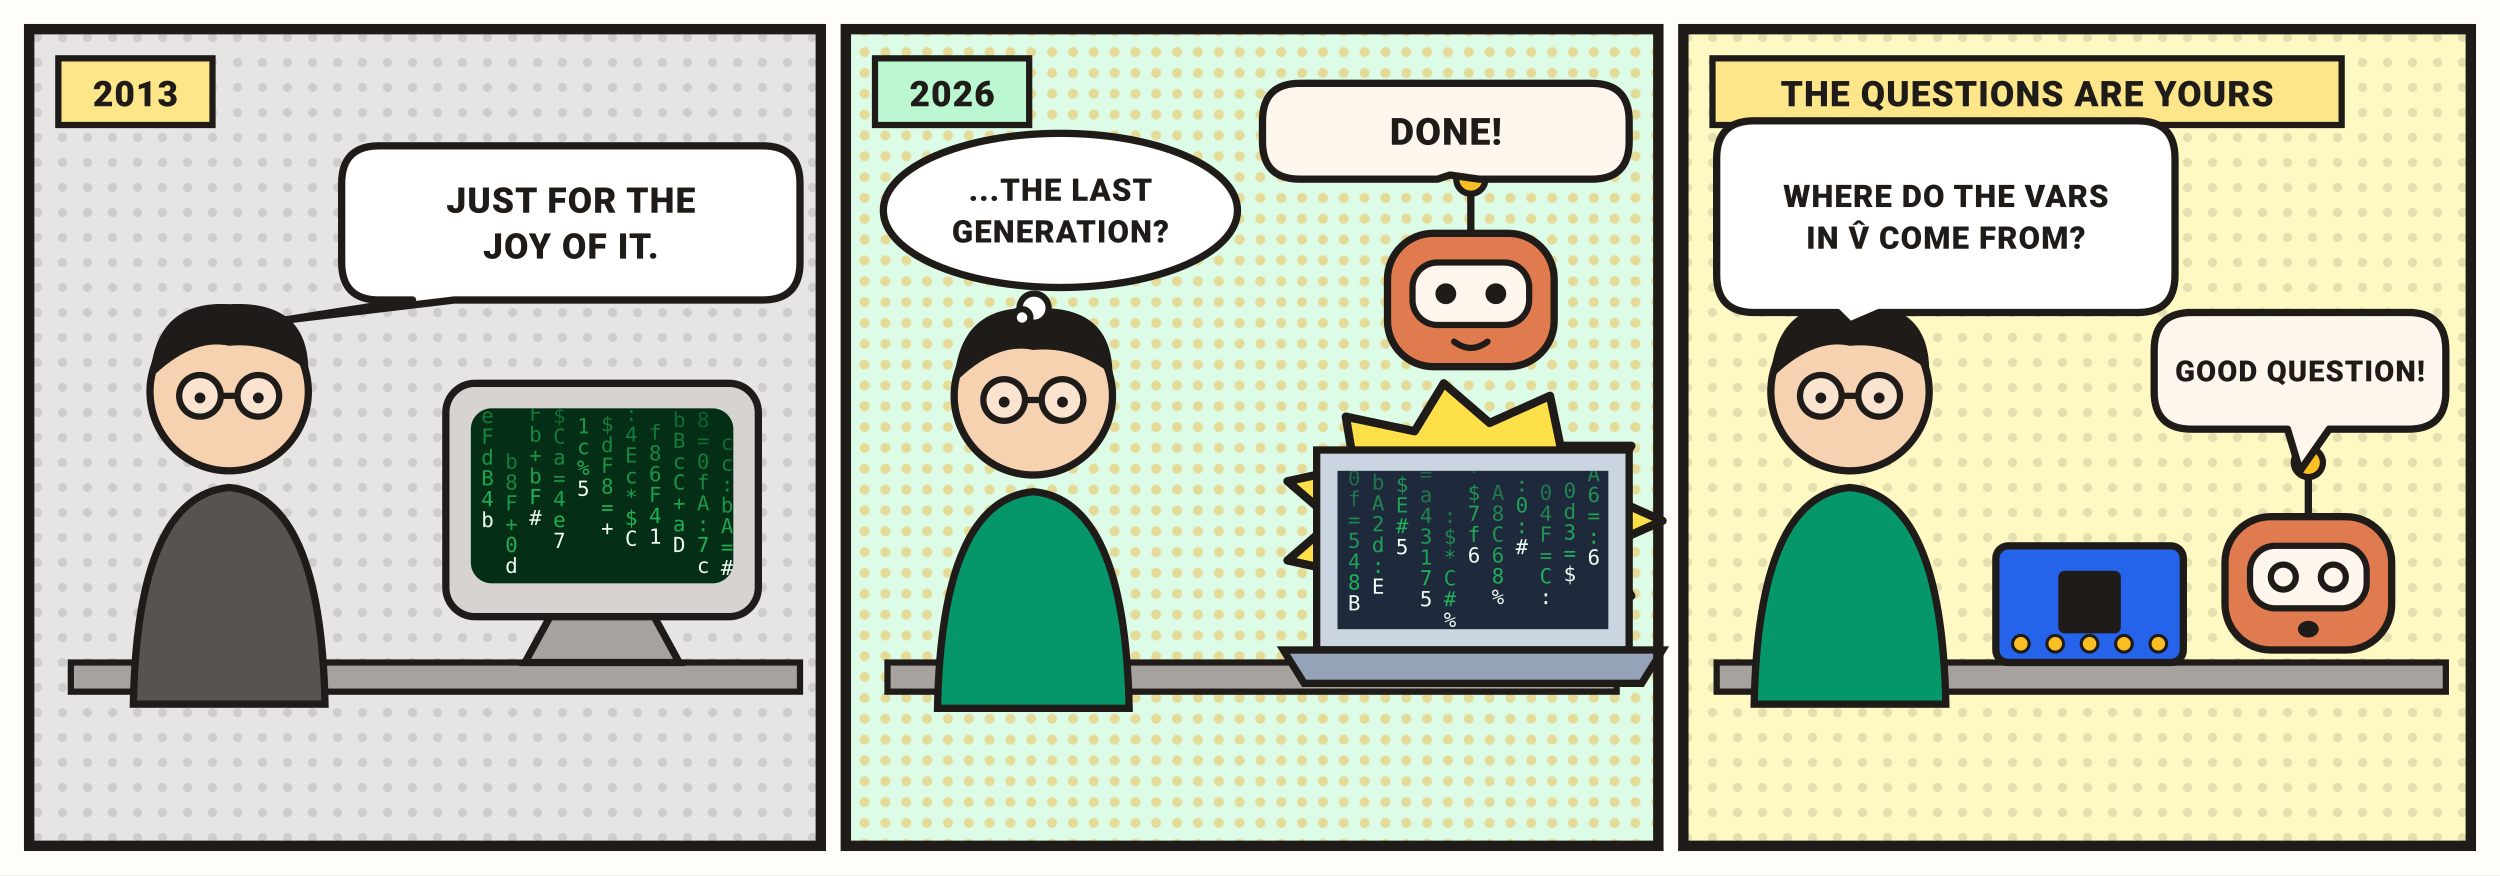
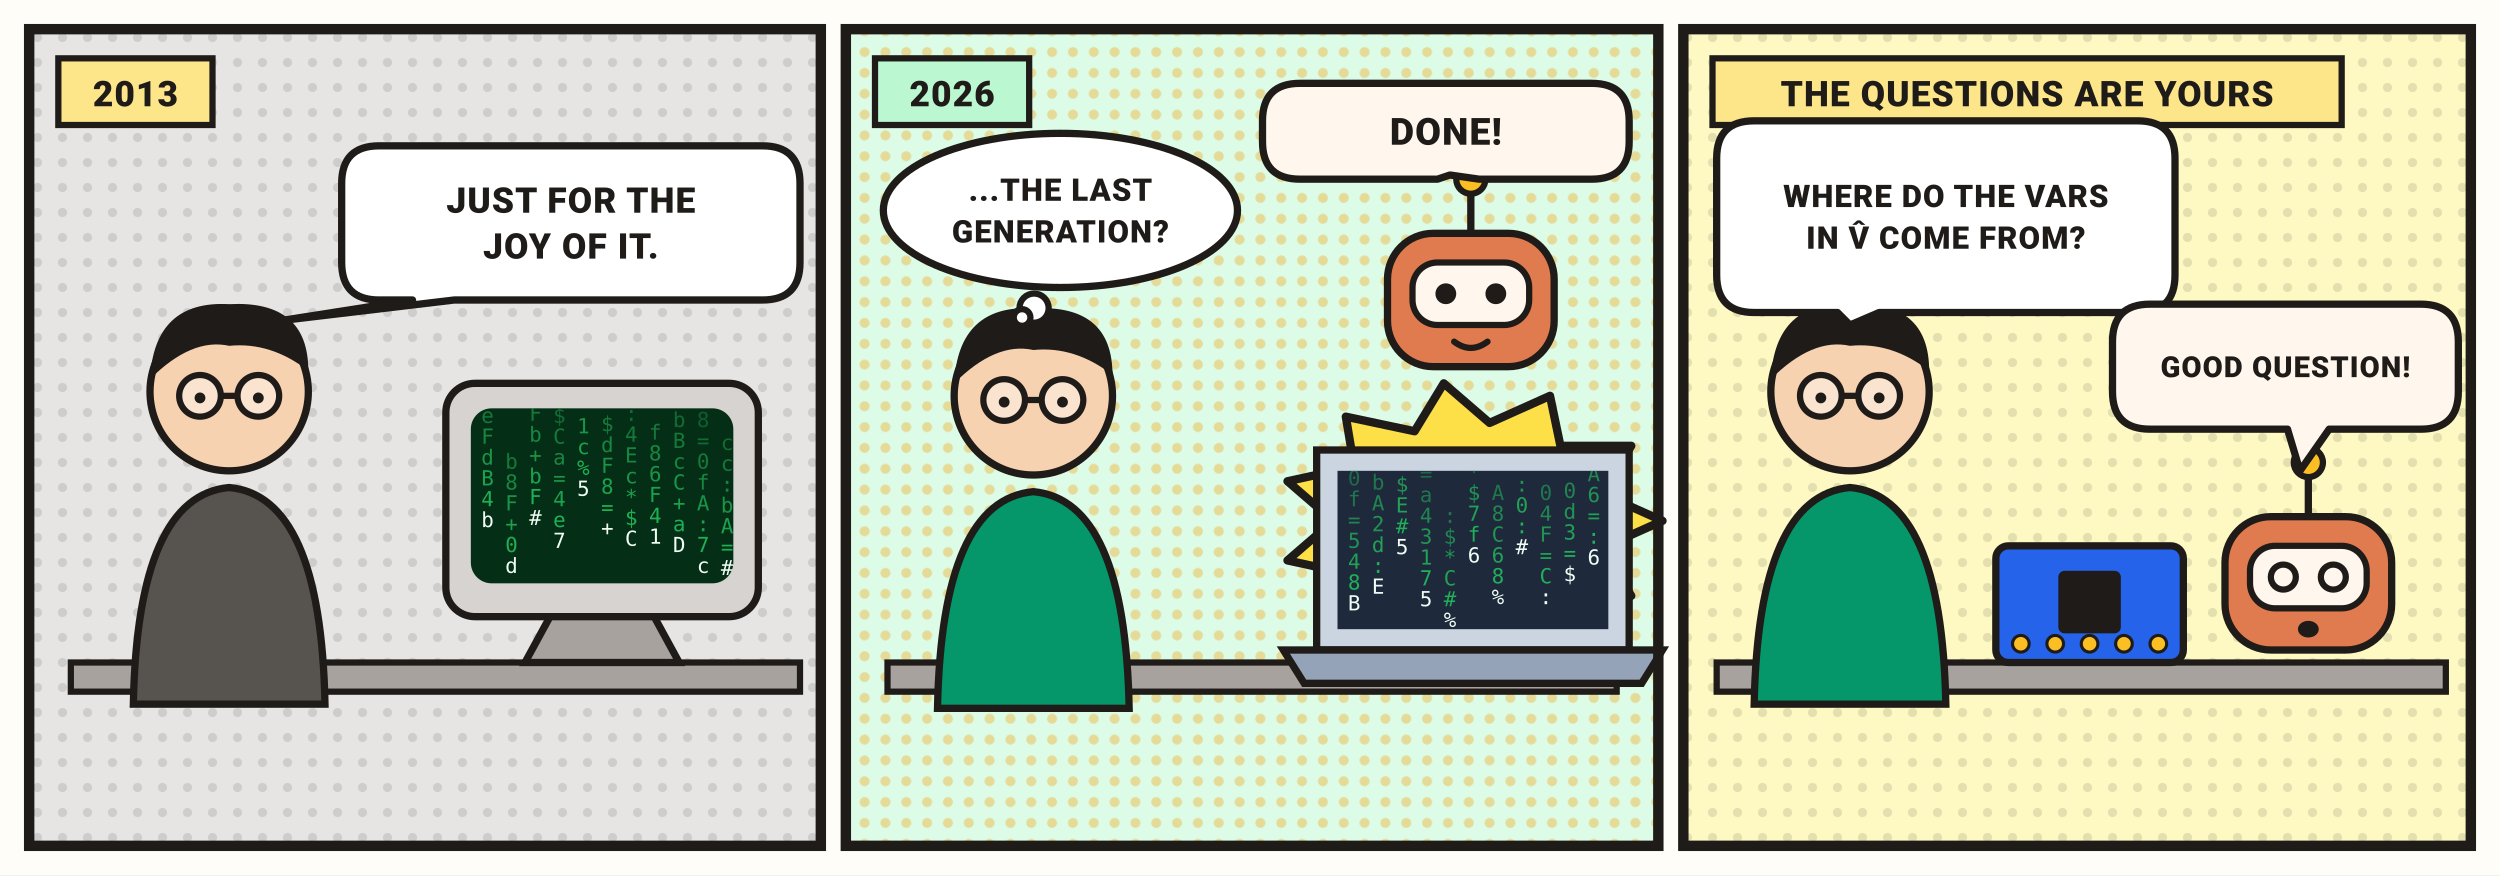
<svg xmlns="http://www.w3.org/2000/svg" viewBox="0 0 1200 420" role="img" aria-label="A comic in three panels. 2013: the maker at an old terminal full of green rain: Just for the joy of it. 2026: the little robot makes the rain on a laptop in a flash, Done!, while the maker wonders ...the last generation?. The questions are yours: at the bench the maker asks Where do the vars in v-hat come from?, and the robot, wide-eyed, says Good question!">
  <defs>
    <pattern id="dots" width="12" height="12" patternUnits="userSpaceOnUse">
      <circle cx="6" cy="6" r="2.2" fill="#1e1b18" fill-opacity="0.12" />
    </pattern>
    <pattern id="hot" width="10" height="10" patternUnits="userSpaceOnUse">
      <circle cx="5" cy="5" r="2.4" fill="#f59e0b" fill-opacity="0.35" />
    </pattern>
  </defs>
  <rect width="1200" height="420" fill="#fffdf7" />
  <rect x="14" y="14" width="380" height="392" fill="#e7e5e4" />
  <rect x="14" y="14" width="380" height="392" fill="url(#dots)" />
  <rect x="406" y="14" width="390" height="392" fill="#dcfce7" />
  <rect x="406" y="14" width="390" height="392" fill="url(#hot)" />
  <rect x="808" y="14" width="378" height="392" fill="#fef9c3" />
  <rect x="808" y="14" width="378" height="392" fill="url(#dots)" />
  <rect x="28" y="28" width="74" height="32" fill="#fde68a" stroke="#1e1b18" stroke-width="3" />
  <text x="65.0" y="51" font-size="17" text-anchor="middle" fill="#1e1b18" font-weight="800" font-family="system-ui, -apple-system, 'Segoe UI', Roboto, sans-serif" letter-spacing="0.5">2013</text>
  <rect x="34" y="318" width="350" height="14" fill="#a8a29e" stroke="#1e1b18" stroke-width="3" />
  <rect x="214" y="184" width="150" height="112" rx="14" fill="#d6d3d1" stroke="#1e1b18" stroke-width="3.5" />
  <rect x="226" y="196" width="126" height="84" rx="10" fill="#052e16" />
  <path d="M264 296 h50 l12 22 h-74 z" fill="#a8a29e" stroke="#1e1b18" stroke-width="3.5" />
  <clipPath id="rain3">
    <rect x="226" y="196" width="126" height="84" />
  </clipPath>
  <g clip-path="url(#rain3)" font-family="ui-monospace, Menlo, monospace" font-size="10">
    <text x="231.0" y="253" fill="#f0fdf4" fill-opacity="1.00">b</text>
    <text x="231.0" y="243" fill="#22c55e" fill-opacity="0.86">4</text>
    <text x="231.0" y="233" fill="#22c55e" fill-opacity="0.77">B</text>
    <text x="231.0" y="223" fill="#22c55e" fill-opacity="0.68">d</text>
    <text x="231.0" y="213" fill="#22c55e" fill-opacity="0.59">F</text>
    <text x="231.0" y="203" fill="#22c55e" fill-opacity="0.50">e</text>
    <text x="242.5" y="275" fill="#f0fdf4" fill-opacity="1.00">d</text>
    <text x="242.5" y="265" fill="#22c55e" fill-opacity="0.86">0</text>
    <text x="242.5" y="255" fill="#22c55e" fill-opacity="0.77">+</text>
    <text x="242.5" y="245" fill="#22c55e" fill-opacity="0.68">F</text>
    <text x="242.5" y="235" fill="#22c55e" fill-opacity="0.59">8</text>
    <text x="242.5" y="225" fill="#22c55e" fill-opacity="0.50">b</text>
    <text x="254.0" y="252" fill="#f0fdf4" fill-opacity="1.00">#</text>
    <text x="254.0" y="242" fill="#22c55e" fill-opacity="0.86">F</text>
    <text x="254.0" y="232" fill="#22c55e" fill-opacity="0.77">b</text>
    <text x="254.0" y="222" fill="#22c55e" fill-opacity="0.68">+</text>
    <text x="254.0" y="212" fill="#22c55e" fill-opacity="0.59">b</text>
    <text x="254.0" y="202" fill="#22c55e" fill-opacity="0.50">F</text>
    <text x="265.5" y="263" fill="#f0fdf4" fill-opacity="1.00">7</text>
    <text x="265.5" y="253" fill="#22c55e" fill-opacity="0.86">e</text>
    <text x="265.5" y="243" fill="#22c55e" fill-opacity="0.77">4</text>
    <text x="265.5" y="233" fill="#22c55e" fill-opacity="0.68">=</text>
    <text x="265.5" y="223" fill="#22c55e" fill-opacity="0.59">a</text>
    <text x="265.5" y="213" fill="#22c55e" fill-opacity="0.50">C</text>
    <text x="265.5" y="203" fill="#22c55e" fill-opacity="0.41">$</text>
    <text x="277.0" y="238" fill="#f0fdf4" fill-opacity="1.00">5</text>
    <text x="277.0" y="228" fill="#22c55e" fill-opacity="0.86">%</text>
    <text x="277.0" y="218" fill="#22c55e" fill-opacity="0.77">c</text>
    <text x="277.0" y="208" fill="#22c55e" fill-opacity="0.68">1</text>
    <text x="288.5" y="257" fill="#f0fdf4" fill-opacity="1.00">+</text>
    <text x="288.5" y="247" fill="#22c55e" fill-opacity="0.86">=</text>
    <text x="288.5" y="237" fill="#22c55e" fill-opacity="0.77">8</text>
    <text x="288.5" y="227" fill="#22c55e" fill-opacity="0.68">F</text>
    <text x="288.5" y="217" fill="#22c55e" fill-opacity="0.59">d</text>
    <text x="288.5" y="207" fill="#22c55e" fill-opacity="0.50">$</text>
    <text x="300.0" y="262" fill="#f0fdf4" fill-opacity="1.00">C</text>
    <text x="300.0" y="252" fill="#22c55e" fill-opacity="0.86">$</text>
    <text x="300.0" y="242" fill="#22c55e" fill-opacity="0.77">*</text>
    <text x="300.0" y="232" fill="#22c55e" fill-opacity="0.68">c</text>
    <text x="300.0" y="222" fill="#22c55e" fill-opacity="0.59">E</text>
    <text x="300.0" y="212" fill="#22c55e" fill-opacity="0.50">4</text>
    <text x="300.0" y="202" fill="#22c55e" fill-opacity="0.41">:</text>
    <text x="311.5" y="261" fill="#f0fdf4" fill-opacity="1.00">1</text>
    <text x="311.5" y="251" fill="#22c55e" fill-opacity="0.86">4</text>
    <text x="311.5" y="241" fill="#22c55e" fill-opacity="0.77">F</text>
    <text x="311.5" y="231" fill="#22c55e" fill-opacity="0.68">6</text>
    <text x="311.5" y="221" fill="#22c55e" fill-opacity="0.59">8</text>
    <text x="311.5" y="211" fill="#22c55e" fill-opacity="0.50">f</text>
    <text x="323.0" y="265" fill="#f0fdf4" fill-opacity="1.00">D</text>
    <text x="323.0" y="255" fill="#22c55e" fill-opacity="0.86">a</text>
    <text x="323.0" y="245" fill="#22c55e" fill-opacity="0.77">+</text>
    <text x="323.0" y="235" fill="#22c55e" fill-opacity="0.68">C</text>
    <text x="323.0" y="225" fill="#22c55e" fill-opacity="0.59">c</text>
    <text x="323.0" y="215" fill="#22c55e" fill-opacity="0.50">B</text>
    <text x="323.0" y="205" fill="#22c55e" fill-opacity="0.41">b</text>
    <text x="334.5" y="275" fill="#f0fdf4" fill-opacity="1.00">c</text>
    <text x="334.5" y="265" fill="#22c55e" fill-opacity="0.86">7</text>
    <text x="334.5" y="255" fill="#22c55e" fill-opacity="0.77">:</text>
    <text x="334.5" y="245" fill="#22c55e" fill-opacity="0.68">A</text>
    <text x="334.5" y="235" fill="#22c55e" fill-opacity="0.59">f</text>
    <text x="334.5" y="225" fill="#22c55e" fill-opacity="0.50">0</text>
    <text x="334.5" y="215" fill="#22c55e" fill-opacity="0.41">=</text>
    <text x="334.5" y="205" fill="#22c55e" fill-opacity="0.32">8</text>
    <text x="346.0" y="276" fill="#f0fdf4" fill-opacity="1.00">#</text>
    <text x="346.0" y="266" fill="#22c55e" fill-opacity="0.86">=</text>
    <text x="346.0" y="256" fill="#22c55e" fill-opacity="0.77">A</text>
    <text x="346.0" y="246" fill="#22c55e" fill-opacity="0.68">b</text>
    <text x="346.0" y="236" fill="#22c55e" fill-opacity="0.59">:</text>
    <text x="346.0" y="226" fill="#22c55e" fill-opacity="0.50">c</text>
    <text x="346.0" y="216" fill="#22c55e" fill-opacity="0.41">c</text>
  </g>
  <path d="M64 338 Q66 238 110 234 Q154 238 156 338 Z" fill="#57534e" stroke="#1e1b18" stroke-width="3.5" />
  <circle cx="110" cy="188" r="38" fill="#f6d2b0" stroke="#1e1b18" stroke-width="3.5" />
  <path d="M72 182 Q74 144 110 146 Q148 144 148 178 Q130 164 110 166 Q92 162 72 182 Z" fill="#1e1b18" />
  <circle cx="96" cy="190" r="10" fill="#fff" fill-opacity="0.4" stroke="#1e1b18" stroke-width="3" />
  <circle cx="124" cy="190" r="10" fill="#fff" fill-opacity="0.4" stroke="#1e1b18" stroke-width="3" />
  <path d="M106 190h8" stroke="#1e1b18" stroke-width="3" />
  <circle cx="96" cy="191" r="2.6" fill="#1e1b18" />
  <circle cx="124" cy="191" r="2.6" fill="#1e1b18" />
  <path d="M182 70 H366 Q384 70 384 88 V126 Q384 144 366 144 H218 L134 154 L198 144 H182 Q164 144 164 126 V88 Q164 70 182 70 Z" fill="#fff" stroke="#1e1b18" stroke-width="3.5" stroke-linejoin="round" />
  <text x="274.0" y="102.12" font-size="17" text-anchor="middle" fill="#1e1b18" font-weight="800" font-family="system-ui, -apple-system, 'Segoe UI', Roboto, sans-serif" letter-spacing="0.5">JUST FOR THE</text>
  <text x="274.0" y="124.12" font-size="17" text-anchor="middle" fill="#1e1b18" font-weight="800" font-family="system-ui, -apple-system, 'Segoe UI', Roboto, sans-serif" letter-spacing="0.5">JOY OF IT.</text>
  <rect x="420" y="28" width="74" height="32" fill="#bbf7d0" stroke="#1e1b18" stroke-width="3" />
  <text x="457.0" y="51" font-size="17" text-anchor="middle" fill="#1e1b18" font-weight="800" font-family="system-ui, -apple-system, 'Segoe UI', Roboto, sans-serif" letter-spacing="0.5">2026</text>
  <rect x="426" y="318" width="350" height="14" fill="#a8a29e" stroke="#1e1b18" stroke-width="3" />
  <polygon points="798,250 769,263 783,286 749,286 744,310 715,297 693,316 679,293 646,300 650,276 618,269 640,250 618,231 650,224 646,200 679,207 693,184 715,203 744,190 749,214 783,214 769,237" fill="#fde047" stroke="#1e1b18" stroke-width="4" stroke-linejoin="round" />
  <path d="M632 216 h150 v96 h-150 z" fill="#cbd5e1" stroke="#1e1b18" stroke-width="3.5" />
  <rect x="642" y="226" width="130" height="76" fill="#1e293b" />
  <path d="M616 312 h182 l-10 16 h-162 z" fill="#94a3b8" stroke="#1e1b18" stroke-width="3.5" />
  <clipPath id="rain9">
    <rect x="642" y="226" width="130" height="76" />
  </clipPath>
  <g clip-path="url(#rain9)" font-family="ui-monospace, Menlo, monospace" font-size="10">
    <text x="647.0" y="293" fill="#f0fdf4" fill-opacity="1.00">B</text>
    <text x="647.0" y="283" fill="#22c55e" fill-opacity="0.86">8</text>
    <text x="647.0" y="273" fill="#22c55e" fill-opacity="0.77">4</text>
    <text x="647.0" y="263" fill="#22c55e" fill-opacity="0.68">5</text>
    <text x="647.0" y="253" fill="#22c55e" fill-opacity="0.59">=</text>
    <text x="647.0" y="243" fill="#22c55e" fill-opacity="0.50">f</text>
    <text x="647.0" y="233" fill="#22c55e" fill-opacity="0.41">0</text>
    <text x="658.5" y="285" fill="#f0fdf4" fill-opacity="1.00">E</text>
    <text x="658.5" y="275" fill="#22c55e" fill-opacity="0.86">:</text>
    <text x="658.5" y="265" fill="#22c55e" fill-opacity="0.77">d</text>
    <text x="658.5" y="255" fill="#22c55e" fill-opacity="0.68">2</text>
    <text x="658.5" y="245" fill="#22c55e" fill-opacity="0.59">A</text>
    <text x="658.5" y="235" fill="#22c55e" fill-opacity="0.50">b</text>
    <text x="670.0" y="266" fill="#f0fdf4" fill-opacity="1.00">5</text>
    <text x="670.0" y="256" fill="#22c55e" fill-opacity="0.86">#</text>
    <text x="670.0" y="246" fill="#22c55e" fill-opacity="0.77">E</text>
    <text x="670.0" y="236" fill="#22c55e" fill-opacity="0.68">$</text>
    <text x="681.5" y="291" fill="#f0fdf4" fill-opacity="1.00">5</text>
    <text x="681.5" y="281" fill="#22c55e" fill-opacity="0.86">7</text>
    <text x="681.5" y="271" fill="#22c55e" fill-opacity="0.77">1</text>
    <text x="681.5" y="261" fill="#22c55e" fill-opacity="0.68">3</text>
    <text x="681.5" y="251" fill="#22c55e" fill-opacity="0.59">4</text>
    <text x="681.5" y="241" fill="#22c55e" fill-opacity="0.50">a</text>
    <text x="681.5" y="231" fill="#22c55e" fill-opacity="0.41">=</text>
    <text x="693.0" y="301" fill="#f0fdf4" fill-opacity="1.00">%</text>
    <text x="693.0" y="291" fill="#22c55e" fill-opacity="0.86">#</text>
    <text x="693.0" y="281" fill="#22c55e" fill-opacity="0.77">C</text>
    <text x="693.0" y="271" fill="#22c55e" fill-opacity="0.68">*</text>
    <text x="693.0" y="261" fill="#22c55e" fill-opacity="0.59">$</text>
    <text x="693.0" y="251" fill="#22c55e" fill-opacity="0.50">:</text>
    <text x="704.5" y="270" fill="#f0fdf4" fill-opacity="1.00">6</text>
    <text x="704.5" y="260" fill="#22c55e" fill-opacity="0.86">f</text>
    <text x="704.5" y="250" fill="#22c55e" fill-opacity="0.77">7</text>
    <text x="704.5" y="240" fill="#22c55e" fill-opacity="0.68">$</text>
    <text x="704.5" y="230" fill="#22c55e" fill-opacity="0.59">*</text>
    <text x="716.0" y="290" fill="#f0fdf4" fill-opacity="1.00">%</text>
    <text x="716.0" y="280" fill="#22c55e" fill-opacity="0.86">8</text>
    <text x="716.0" y="270" fill="#22c55e" fill-opacity="0.77">6</text>
    <text x="716.0" y="260" fill="#22c55e" fill-opacity="0.68">C</text>
    <text x="716.0" y="250" fill="#22c55e" fill-opacity="0.59">8</text>
    <text x="716.0" y="240" fill="#22c55e" fill-opacity="0.50">A</text>
    <text x="727.5" y="266" fill="#f0fdf4" fill-opacity="1.00">#</text>
    <text x="727.5" y="256" fill="#22c55e" fill-opacity="0.86">:</text>
    <text x="727.5" y="246" fill="#22c55e" fill-opacity="0.77">0</text>
    <text x="727.5" y="236" fill="#22c55e" fill-opacity="0.68">:</text>
    <text x="739.0" y="290" fill="#f0fdf4" fill-opacity="1.00">:</text>
    <text x="739.0" y="280" fill="#22c55e" fill-opacity="0.86">C</text>
    <text x="739.0" y="270" fill="#22c55e" fill-opacity="0.77">=</text>
    <text x="739.0" y="260" fill="#22c55e" fill-opacity="0.68">F</text>
    <text x="739.0" y="250" fill="#22c55e" fill-opacity="0.59">4</text>
    <text x="739.0" y="240" fill="#22c55e" fill-opacity="0.50">0</text>
    <text x="750.5" y="279" fill="#f0fdf4" fill-opacity="1.00">$</text>
    <text x="750.5" y="269" fill="#22c55e" fill-opacity="0.86">=</text>
    <text x="750.5" y="259" fill="#22c55e" fill-opacity="0.77">3</text>
    <text x="750.5" y="249" fill="#22c55e" fill-opacity="0.68">d</text>
    <text x="750.5" y="239" fill="#22c55e" fill-opacity="0.59">0</text>
    <text x="762.0" y="271" fill="#f0fdf4" fill-opacity="1.00">6</text>
    <text x="762.0" y="261" fill="#22c55e" fill-opacity="0.86">:</text>
    <text x="762.0" y="251" fill="#22c55e" fill-opacity="0.77">=</text>
    <text x="762.0" y="241" fill="#22c55e" fill-opacity="0.68">6</text>
    <text x="762.0" y="231" fill="#22c55e" fill-opacity="0.59">A</text>
  </g>
  <line x1="706" y1="90" x2="706" y2="112" stroke="#1e1b18" stroke-width="3.5" />
  <circle cx="706" cy="86" r="7" fill="#fbbf24" stroke="#1e1b18" stroke-width="3" />
  <rect x="666" y="112" width="80" height="64" rx="22" fill="#e07a4f" stroke="#1e1b18" stroke-width="3.5" />
  <rect x="678" y="126" width="56" height="30" rx="12" fill="#fff7ed" stroke="#1e1b18" stroke-width="3" />
  <circle cx="694" cy="141" r="5" fill="#1e1b18" />
  <circle cx="718" cy="141" r="5" fill="#1e1b18" />
  <path d="M698 164 Q706 170 714 164" fill="none" stroke="#1e1b18" stroke-width="3" stroke-linecap="round" />
  <path d="M624 40 H764 Q782 40 782 58 V68 Q782 86 764 86 H710 L696 84 L690 86 H624 Q606 86 606 68 V58 Q606 40 624 40 Z" fill="#fff7ed" stroke="#1e1b18" stroke-width="3.5" stroke-linejoin="round" />
  <text x="694.0" y="69.48" font-size="18" text-anchor="middle" fill="#1e1b18" font-weight="800" font-family="system-ui, -apple-system, 'Segoe UI', Roboto, sans-serif" letter-spacing="0.5">DONE!</text>
  <path d="M450 340 Q452 240 496 236 Q540 240 542 340 Z" fill="#059669" stroke="#1e1b18" stroke-width="3.5" />
  <circle cx="496" cy="190" r="38" fill="#f6d2b0" stroke="#1e1b18" stroke-width="3.5" />
  <path d="M458 184 Q460 146 496 148 Q534 146 534 180 Q516 166 496 168 Q478 164 458 184 Z" fill="#1e1b18" />
  <circle cx="482" cy="192" r="10" fill="#fff" fill-opacity="0.4" stroke="#1e1b18" stroke-width="3" />
  <circle cx="510" cy="192" r="10" fill="#fff" fill-opacity="0.4" stroke="#1e1b18" stroke-width="3" />
  <path d="M492 192h8" stroke="#1e1b18" stroke-width="3" />
  <circle cx="482" cy="193" r="2.6" fill="#1e1b18" />
  <circle cx="510" cy="193" r="2.6" fill="#1e1b18" />
  <ellipse cx="509.0" cy="101.0" rx="85.0" ry="37.0" fill="#fff" stroke="#1e1b18" stroke-width="3.5" />
  <circle cx="496.35" cy="147.9" r="7" fill="#fff" stroke="#1e1b18" stroke-width="3" />
  <circle cx="490.6" cy="152.4" r="4" fill="#fff" stroke="#1e1b18" stroke-width="3" />
  <text x="509.0" y="96.4" font-size="15" text-anchor="middle" fill="#1e1b18" font-weight="800" font-family="system-ui, -apple-system, 'Segoe UI', Roboto, sans-serif" letter-spacing="0.5">...THE LAST</text>
  <text x="509.0" y="116.4" font-size="15" text-anchor="middle" fill="#1e1b18" font-weight="800" font-family="system-ui, -apple-system, 'Segoe UI', Roboto, sans-serif" letter-spacing="0.5">GENERATION?</text>
  <rect x="822" y="28" width="302" height="32" fill="#fde68a" stroke="#1e1b18" stroke-width="3" />
  <text x="973.0" y="51" font-size="17" text-anchor="middle" fill="#1e1b18" font-weight="800" font-family="system-ui, -apple-system, 'Segoe UI', Roboto, sans-serif" letter-spacing="0.5">THE QUESTIONS ARE YOURS</text>
  <rect x="824" y="318" width="350" height="14" fill="#a8a29e" stroke="#1e1b18" stroke-width="3" />
  <rect x="958" y="262" width="90" height="56" rx="6" fill="#2563eb" stroke="#1e1b18" stroke-width="3.5" />
  <rect x="988.0" y="274" width="30" height="30" rx="3" fill="#1e1b18" />
  <circle cx="970.0" cy="309" r="4" fill="#fbbf24" stroke="#1e1b18" stroke-width="1.5" />
  <circle cx="986.5" cy="309" r="4" fill="#fbbf24" stroke="#1e1b18" stroke-width="1.5" />
  <circle cx="1003.0" cy="309" r="4" fill="#fbbf24" stroke="#1e1b18" stroke-width="1.5" />
  <circle cx="1019.5" cy="309" r="4" fill="#fbbf24" stroke="#1e1b18" stroke-width="1.5" />
  <circle cx="1036.0" cy="309" r="4" fill="#fbbf24" stroke="#1e1b18" stroke-width="1.5" />
  <path d="M842 338 Q844 238 888 234 Q932 238 934 338 Z" fill="#059669" stroke="#1e1b18" stroke-width="3.5" />
  <circle cx="888" cy="188" r="38" fill="#f6d2b0" stroke="#1e1b18" stroke-width="3.5" />
  <path d="M850 182 Q852 144 888 146 Q926 144 926 178 Q908 164 888 166 Q870 162 850 182 Z" fill="#1e1b18" />
  <circle cx="874" cy="190" r="10" fill="#fff" fill-opacity="0.4" stroke="#1e1b18" stroke-width="3" />
  <circle cx="902" cy="190" r="10" fill="#fff" fill-opacity="0.4" stroke="#1e1b18" stroke-width="3" />
  <path d="M884 190h8" stroke="#1e1b18" stroke-width="3" />
  <circle cx="874" cy="191" r="2.6" fill="#1e1b18" />
  <circle cx="902" cy="191" r="2.6" fill="#1e1b18" />
  <line x1="1108" y1="226" x2="1108" y2="248" stroke="#1e1b18" stroke-width="3.5" />
  <circle cx="1108" cy="222" r="7" fill="#fbbf24" stroke="#1e1b18" stroke-width="3" />
  <rect x="1068" y="248" width="80" height="64" rx="22" fill="#e07a4f" stroke="#1e1b18" stroke-width="3.5" />
  <rect x="1080" y="262" width="56" height="30" rx="12" fill="#fff7ed" stroke="#1e1b18" stroke-width="3" />
  <circle cx="1096" cy="277" r="6" fill="none" stroke="#1e1b18" stroke-width="3" />
  <circle cx="1120" cy="277" r="6" fill="none" stroke="#1e1b18" stroke-width="3" />
  <ellipse cx="1108" cy="302" rx="5" ry="4" fill="#1e1b18" />
  <path d="M842 58 H1026 Q1044 58 1044 76 V132 Q1044 150 1026 150 H902 L888 156 L882 150 H842 Q824 150 824 132 V76 Q824 58 842 58 Z" fill="#fff" stroke="#1e1b18" stroke-width="3.5" stroke-linejoin="round" />
  <text x="934.0" y="99.4" font-size="15" text-anchor="middle" fill="#1e1b18" font-weight="800" font-family="system-ui, -apple-system, 'Segoe UI', Roboto, sans-serif" letter-spacing="0.5">WHERE DO THE VARS</text>
  <text x="934.0" y="119.4" font-size="15" text-anchor="middle" fill="#1e1b18" font-weight="800" font-family="system-ui, -apple-system, 'Segoe UI', Roboto, sans-serif" letter-spacing="0.5">IN V̂ COME FROM?</text>
-   <path d="M1052 150 H1156 Q1174 150 1174 168 V188 Q1174 206 1156 206 H1118 L1104 226 L1098 206 H1052 Q1034 206 1034 188 V168 Q1034 150 1052 150 Z" fill="#fff7ed" stroke="#1e1b18" stroke-width="3.5" stroke-linejoin="round" />
-   <text x="1104.0" y="183.04" font-size="14" text-anchor="middle" fill="#1e1b18" font-weight="800" font-family="system-ui, -apple-system, 'Segoe UI', Roboto, sans-serif" letter-spacing="0.5">GOOD QUESTION!</text>
+   <path d="M1032 146 H1162 Q1180 146 1180 164 V188 Q1180 206 1162 206 H1118 L1104 226 L1098 206 H1032 Q1014 206 1014 188 V164 Q1014 146 1032 146 Z" fill="#fff7ed" stroke="#1e1b18" stroke-width="3.5" stroke-linejoin="round" />
+   <text x="1097.0" y="181.04" font-size="14" text-anchor="middle" fill="#1e1b18" font-weight="800" font-family="system-ui, -apple-system, 'Segoe UI', Roboto, sans-serif" letter-spacing="0.5">GOOD QUESTION!</text>
  <rect x="14" y="14" width="380" height="392" fill="none" stroke="#1e1b18" stroke-width="5" />
  <rect x="406" y="14" width="390" height="392" fill="none" stroke="#1e1b18" stroke-width="5" />
  <rect x="808" y="14" width="378" height="392" fill="none" stroke="#1e1b18" stroke-width="5" />
</svg>
